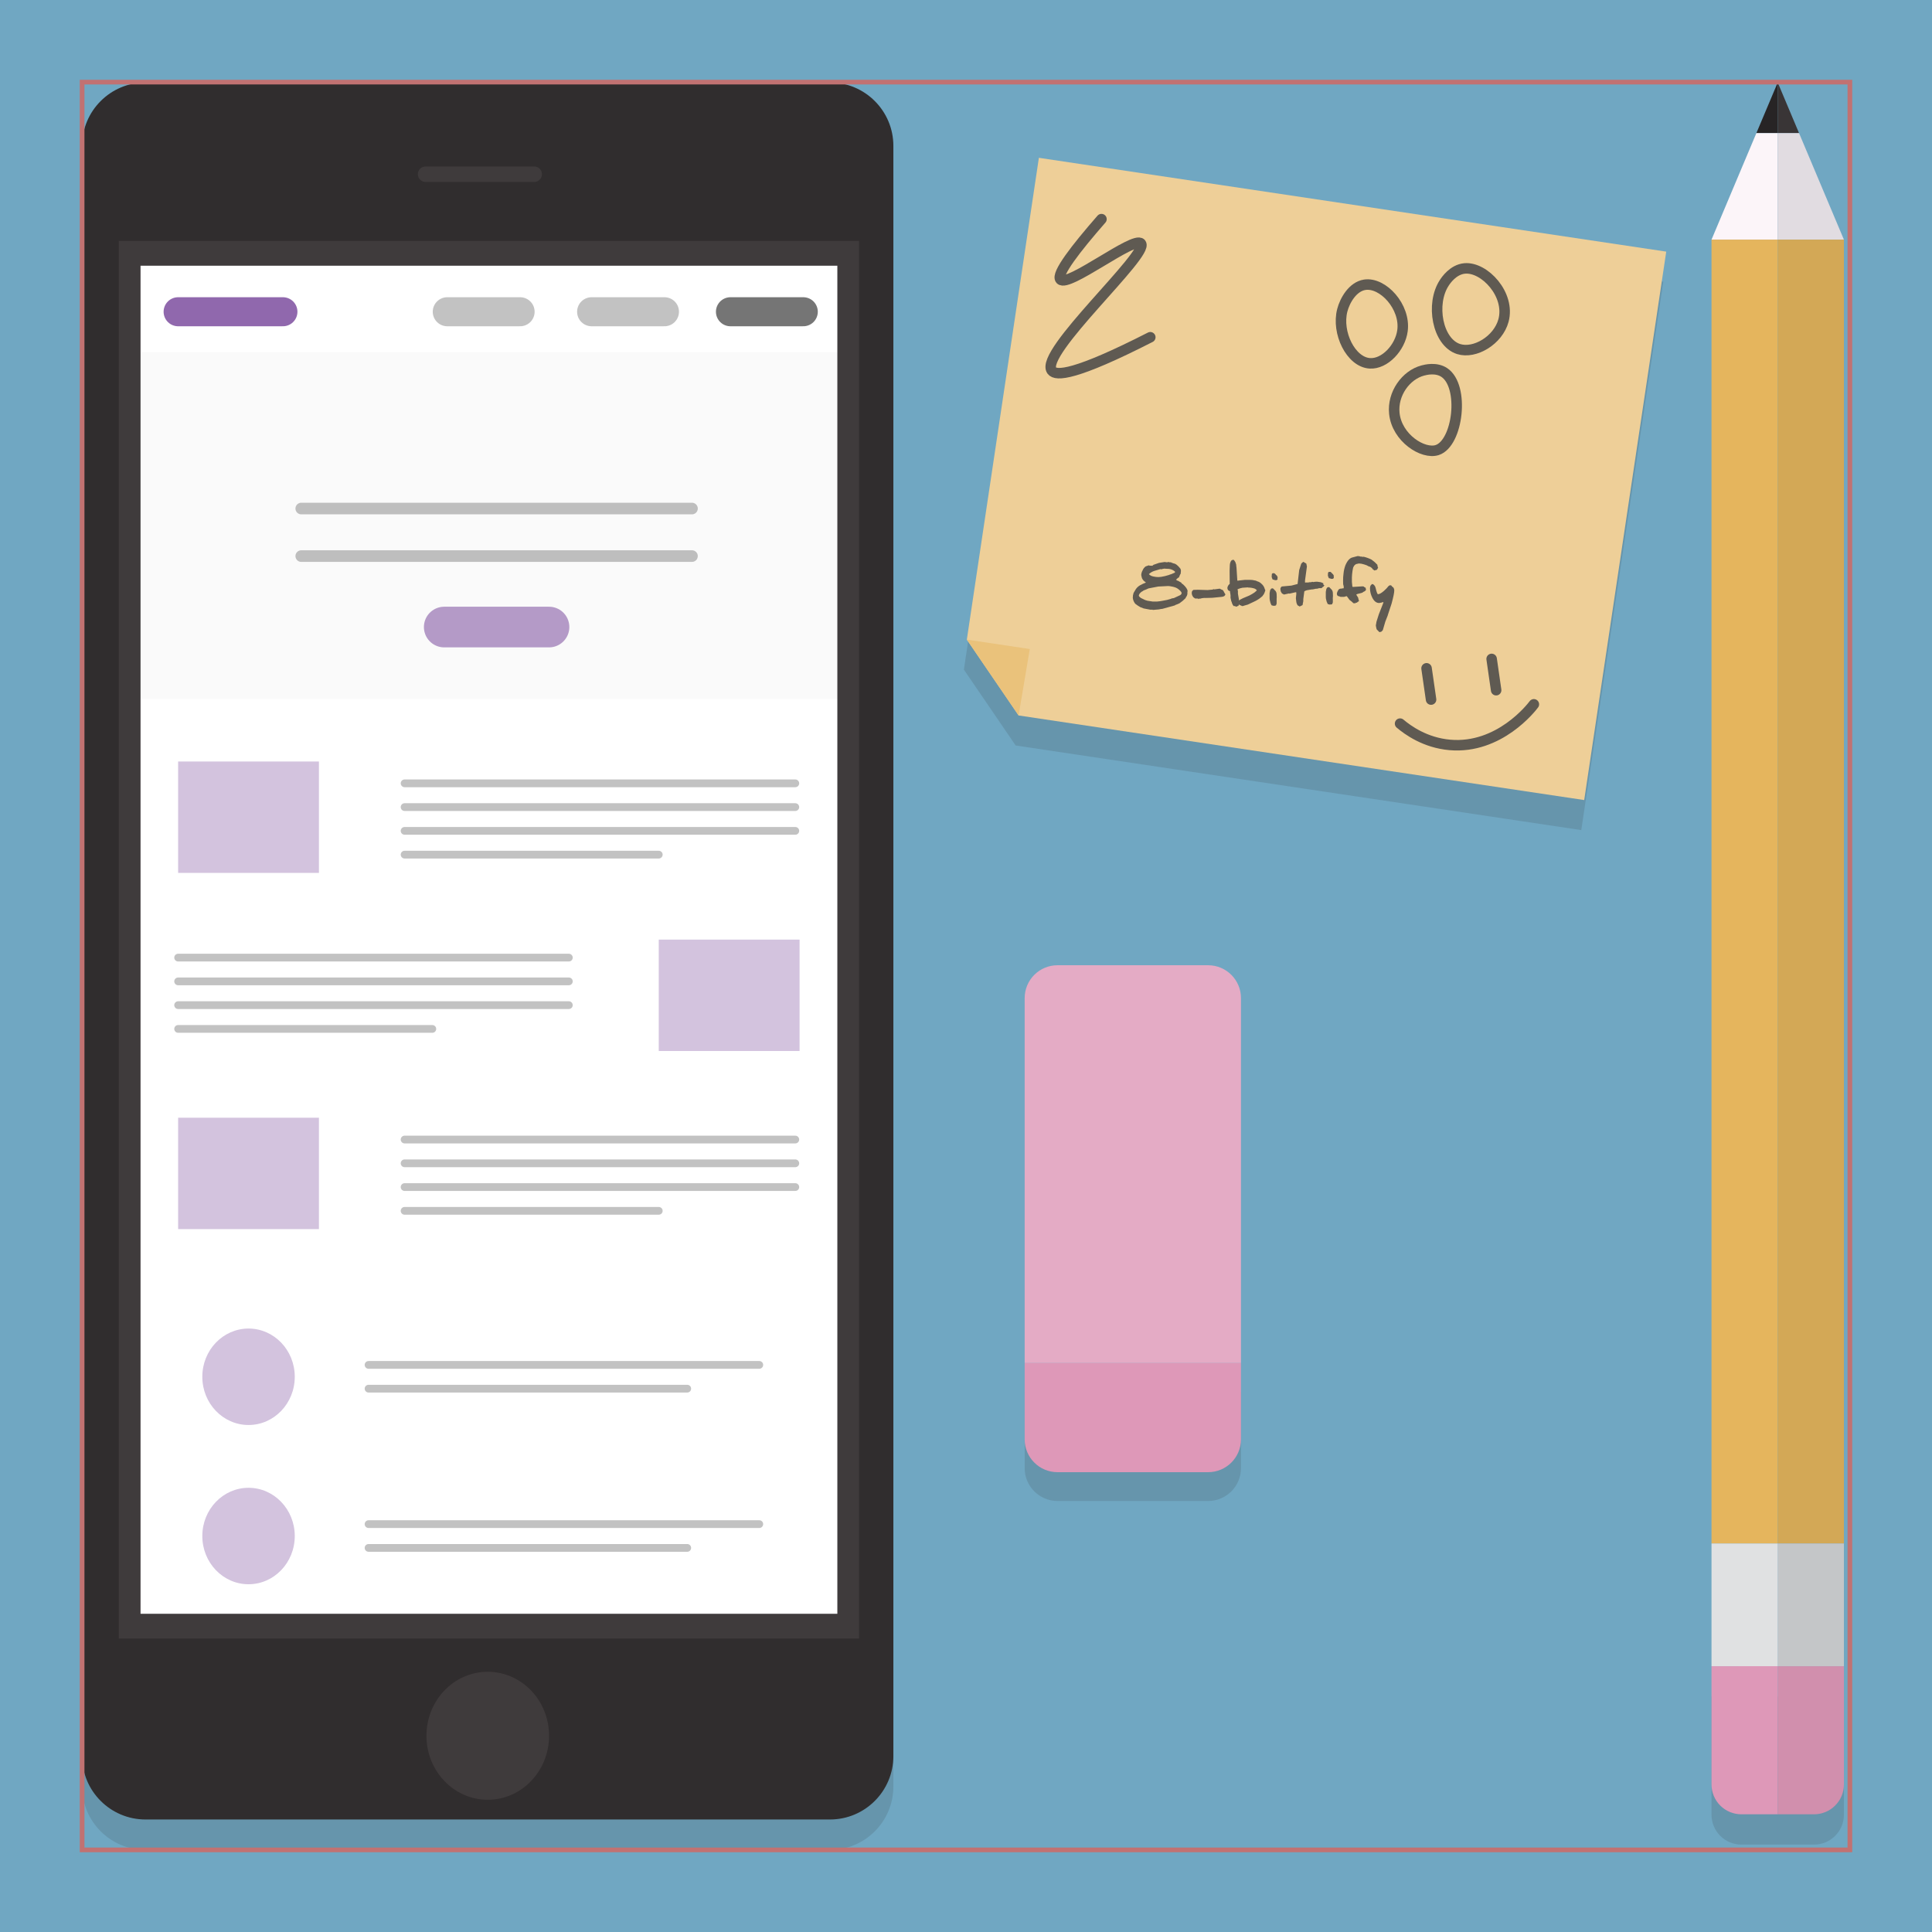
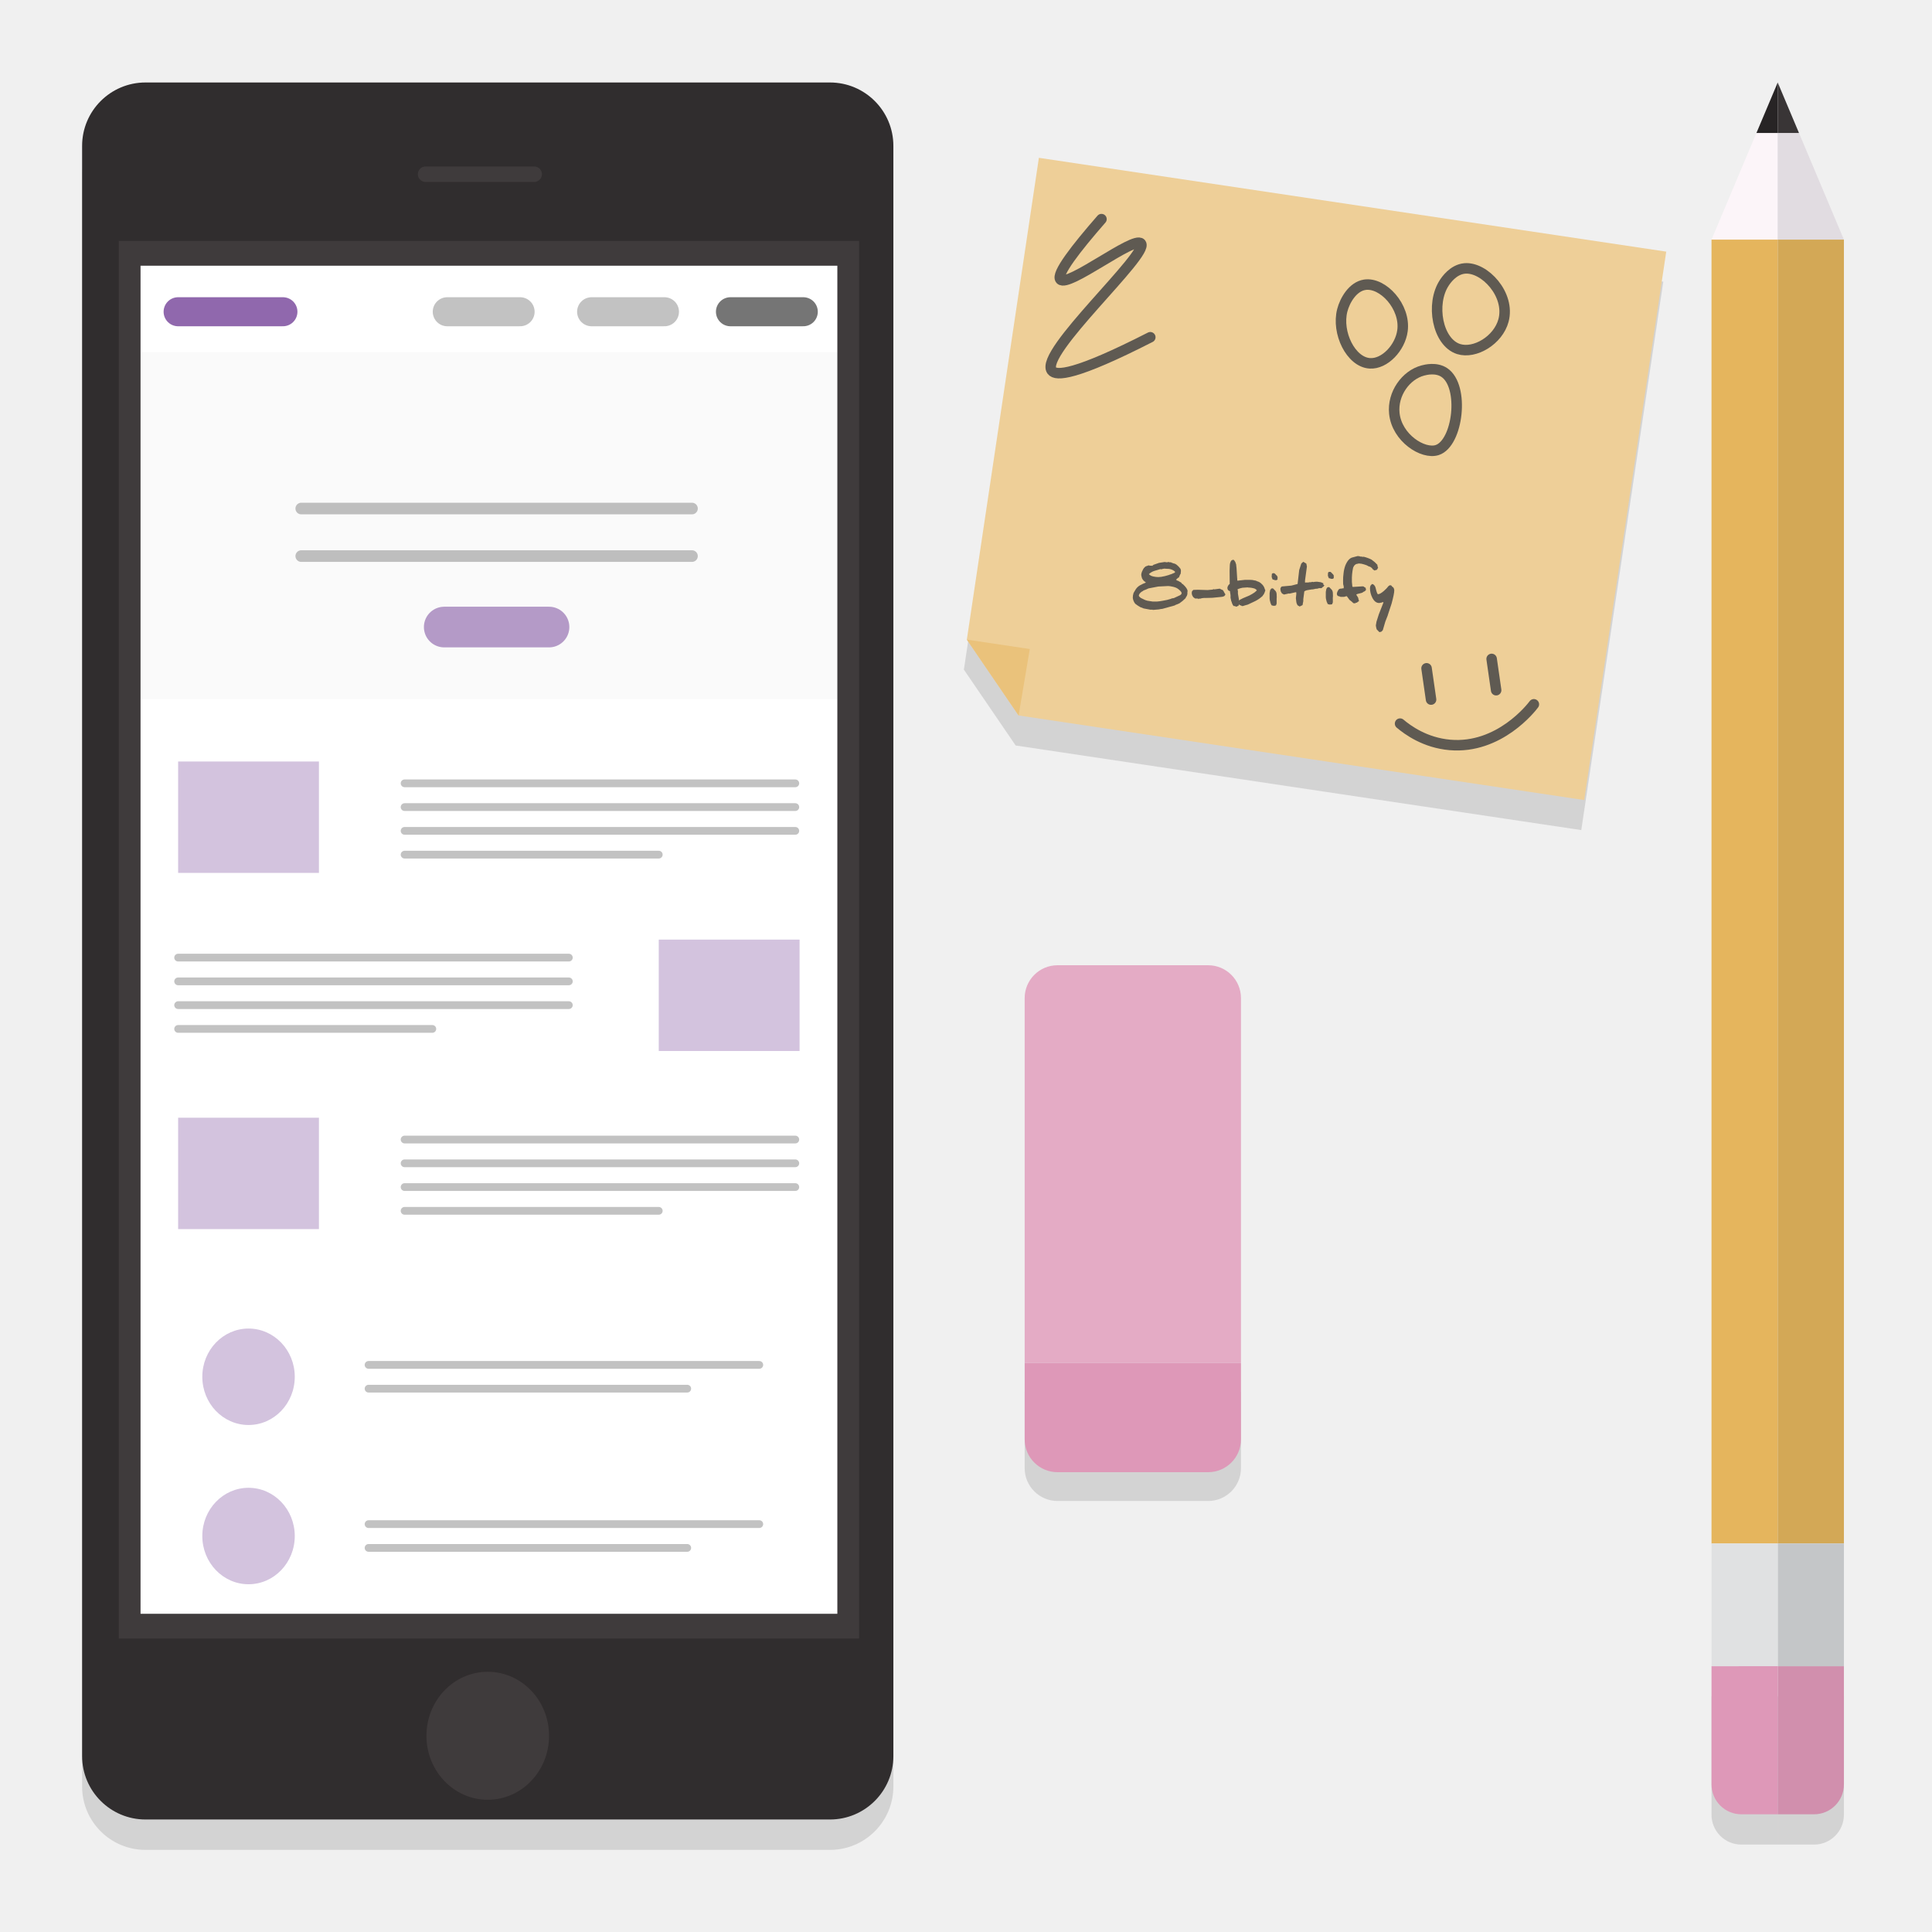
<svg xmlns="http://www.w3.org/2000/svg" viewBox="0 0 1200 1200">
  <defs>
-     <style>.cls-1{fill:#70a7c2;}.cls-2,.cls-3,.cls-7{fill:#302d2e;}.cls-2{opacity:0.15;}.cls-4{fill:#6d6767;stroke:#302d2e;stroke-width:1.04px;}.cls-10,.cls-11,.cls-12,.cls-13,.cls-27,.cls-30,.cls-4,.cls-7,.cls-8,.cls-9{stroke-miterlimit:10;}.cls-11,.cls-12,.cls-13,.cls-4,.cls-7{opacity:0.24;}.cls-5{fill:#fff;}.cls-6{opacity:0.02;}.cls-7{stroke:#6d6767;stroke-width:9.62px;}.cls-10,.cls-11,.cls-12,.cls-13,.cls-27,.cls-7,.cls-8,.cls-9{stroke-linecap:round;}.cls-10,.cls-11,.cls-12,.cls-13,.cls-27,.cls-30,.cls-8,.cls-9{fill:none;}.cls-8,.cls-9{stroke:#9068ad;}.cls-10,.cls-11,.cls-8{stroke-width:18.04px;}.cls-9{stroke-width:25.25px;opacity:0.66;}.cls-10,.cls-11,.cls-12,.cls-13{stroke:#000;}.cls-10{opacity:0.54;}.cls-12{stroke-width:7.22px;}.cls-13{stroke-width:4.81px;}.cls-14{fill:#9068ad;opacity:0.4;}.cls-15{fill:#393536;}.cls-16{fill:#272425;}.cls-17{fill:#fcf5f9;}.cls-18{fill:#e1dce1;}.cls-19{fill:#d18fad;}.cls-20{fill:#de98b8;}.cls-21{fill:#e5b55d;}.cls-22{fill:#d3a856;}.cls-23{fill:#c4c6c8;}.cls-24{fill:#e0e1e2;}.cls-25{fill:#eecf98;}.cls-26{fill:#eac27b;}.cls-27{stroke:#5f5a52;stroke-width:6.52px;}.cls-28{fill:#5f5a52;}.cls-29{fill:#e4abc5;}.cls-30{stroke:#c17272;stroke-width:2.91px;}</style>
+     <style>.cls-1,.cls-2,.cls-6{fill:#302d2e;}.cls-1{opacity:0.15;}.cls-3{fill:#6d6767;stroke:#302d2e;stroke-width:1.04px;}.cls-10,.cls-11,.cls-12,.cls-26,.cls-3,.cls-6,.cls-7,.cls-8,.cls-9{stroke-miterlimit:10;}.cls-10,.cls-11,.cls-12,.cls-3,.cls-6{opacity:0.24;}.cls-4{fill:#fff;}.cls-5{opacity:0.02;}.cls-6{stroke:#6d6767;stroke-width:9.62px;}.cls-10,.cls-11,.cls-12,.cls-26,.cls-6,.cls-7,.cls-8,.cls-9{stroke-linecap:round;}.cls-10,.cls-11,.cls-12,.cls-26,.cls-7,.cls-8,.cls-9{fill:none;}.cls-7,.cls-8{stroke:#9068ad;}.cls-10,.cls-7,.cls-9{stroke-width:18.04px;}.cls-8{stroke-width:25.25px;opacity:0.66;}.cls-10,.cls-11,.cls-12,.cls-9{stroke:#000;}.cls-9{opacity:0.54;}.cls-11{stroke-width:7.22px;}.cls-12{stroke-width:4.81px;}.cls-13{fill:#9068ad;opacity:0.4;}.cls-14{fill:#393536;}.cls-15{fill:#272425;}.cls-16{fill:#fcf5f9;}.cls-17{fill:#e1dce1;}.cls-18{fill:#d18fad;}.cls-19{fill:#de98b8;}.cls-20{fill:#e5b55d;}.cls-21{fill:#d3a856;}.cls-22{fill:#c4c6c8;}.cls-23{fill:#e0e1e2;}.cls-24{fill:#eecf98;}.cls-25{fill:#eac27b;}.cls-26{stroke:#5f5a52;stroke-width:6.52px;}.cls-27{fill:#5f5a52;}.cls-28{fill:#e4abc5;}</style>
  </defs>
-   <g id="background">
-     <rect id="background-2" data-name="background" class="cls-1" width="1200" height="1200" />
-   </g>
  <g id="_8-bitify-icon" data-name="8-bitify-icon">
    <g id="iphone">
-       <rect class="cls-2" x="51" y="70.11" width="503.89" height="1078.89" rx="39.39" />
-       <rect class="cls-3" x="51" y="51.23" width="503.89" height="1078.89" rx="39.39" />
-       <ellipse class="cls-4" cx="302.95" cy="1078.12" rx="38.6" ry="40.27" />
-       <rect class="cls-4" x="73.26" y="149.13" width="460.85" height="869.12" />
-       <rect class="cls-5" x="87.29" y="165.04" width="432.8" height="837.31" />
-       <rect class="cls-6" x="87.29" y="218.79" width="432.8" height="215.4" />
-       <line class="cls-7" x1="264.34" y1="108.21" x2="331.79" y2="108.21" />
-       <line class="cls-8" x1="110.64" y1="193.63" x2="175.72" y2="193.63" />
-       <line class="cls-9" x1="275.92" y1="389.47" x2="341" y2="389.47" />
-       <line class="cls-10" x1="453.7" y1="193.63" x2="498.93" y2="193.63" />
-       <line class="cls-11" x1="367.47" y1="193.63" x2="412.7" y2="193.63" />
-       <line class="cls-11" x1="277.81" y1="193.63" x2="323.04" y2="193.63" />
-       <line class="cls-12" x1="187.12" y1="345.39" x2="429.8" y2="345.39" />
-       <line class="cls-12" x1="187.12" y1="315.86" x2="429.8" y2="315.86" />
-       <line class="cls-13" x1="110.64" y1="624.31" x2="353.32" y2="624.31" />
-       <line class="cls-13" x1="110.64" y1="594.79" x2="353.32" y2="594.79" />
-       <line class="cls-13" x1="110.64" y1="639.08" x2="268.52" y2="639.08" />
-       <line class="cls-13" x1="110.64" y1="609.55" x2="353.32" y2="609.55" />
-       <line class="cls-13" x1="251.3" y1="516.06" x2="493.98" y2="516.06" />
-       <line class="cls-13" x1="251.3" y1="486.54" x2="493.98" y2="486.54" />
-       <line class="cls-13" x1="251.3" y1="530.83" x2="409.17" y2="530.83" />
-       <line class="cls-13" x1="251.3" y1="501.3" x2="493.98" y2="501.3" />
-       <rect class="cls-14" x="110.64" y="472.99" width="87.46" height="69.18" />
-       <line class="cls-13" x1="251.3" y1="737.31" x2="493.98" y2="737.31" />
-       <line class="cls-13" x1="251.3" y1="707.79" x2="493.98" y2="707.79" />
-       <line class="cls-13" x1="251.3" y1="752.07" x2="409.17" y2="752.07" />
-       <line class="cls-13" x1="251.3" y1="722.55" x2="493.98" y2="722.55" />
-       <rect class="cls-14" x="110.64" y="694.23" width="87.46" height="69.18" />
-       <rect class="cls-14" x="409.17" y="583.61" width="87.46" height="69.18" />
-       <ellipse class="cls-14" cx="154.37" cy="855.14" rx="28.71" ry="29.95" />
-       <ellipse class="cls-14" cx="154.37" cy="954.05" rx="28.71" ry="29.95" />
-       <line class="cls-13" x1="228.92" y1="847.76" x2="471.61" y2="847.76" />
-       <line class="cls-13" x1="228.92" y1="862.52" x2="426.86" y2="862.52" />
-       <line class="cls-13" x1="228.92" y1="946.66" x2="471.61" y2="946.66" />
-       <line class="cls-13" x1="228.92" y1="961.43" x2="426.86" y2="961.43" />
+       <rect class="cls-1" x="51" y="70.11" width="503.89" height="1078.89" rx="39.39" />
+       <rect class="cls-2" x="51" y="51.23" width="503.89" height="1078.89" rx="39.39" />
+       <ellipse class="cls-3" cx="302.95" cy="1078.12" rx="38.6" ry="40.27" />
+       <rect class="cls-3" x="73.26" y="149.13" width="460.85" height="869.12" />
+       <rect class="cls-4" x="87.29" y="165.04" width="432.8" height="837.31" />
+       <rect class="cls-5" x="87.29" y="218.79" width="432.8" height="215.4" />
+       <line class="cls-6" x1="264.34" y1="108.21" x2="331.79" y2="108.21" />
+       <line class="cls-7" x1="110.64" y1="193.63" x2="175.72" y2="193.63" />
+       <line class="cls-8" x1="275.92" y1="389.47" x2="341" y2="389.47" />
+       <line class="cls-9" x1="453.7" y1="193.63" x2="498.93" y2="193.63" />
+       <line class="cls-10" x1="367.47" y1="193.63" x2="412.7" y2="193.63" />
+       <line class="cls-10" x1="277.81" y1="193.63" x2="323.04" y2="193.63" />
+       <line class="cls-11" x1="187.12" y1="345.39" x2="429.8" y2="345.39" />
+       <line class="cls-11" x1="187.12" y1="315.86" x2="429.8" y2="315.86" />
+       <line class="cls-12" x1="110.64" y1="624.31" x2="353.32" y2="624.31" />
+       <line class="cls-12" x1="110.64" y1="594.79" x2="353.32" y2="594.79" />
+       <line class="cls-12" x1="110.64" y1="639.08" x2="268.52" y2="639.08" />
+       <line class="cls-12" x1="110.64" y1="609.55" x2="353.32" y2="609.55" />
+       <line class="cls-12" x1="251.3" y1="516.06" x2="493.98" y2="516.06" />
+       <line class="cls-12" x1="251.3" y1="486.54" x2="493.98" y2="486.54" />
+       <line class="cls-12" x1="251.3" y1="530.83" x2="409.17" y2="530.83" />
+       <line class="cls-12" x1="251.3" y1="501.3" x2="493.98" y2="501.3" />
+       <rect class="cls-13" x="110.64" y="472.99" width="87.46" height="69.18" />
+       <line class="cls-12" x1="251.3" y1="737.31" x2="493.98" y2="737.31" />
+       <line class="cls-12" x1="251.3" y1="707.79" x2="493.98" y2="707.79" />
+       <line class="cls-12" x1="251.3" y1="752.07" x2="409.17" y2="752.07" />
+       <line class="cls-12" x1="251.3" y1="722.55" x2="493.98" y2="722.55" />
+       <rect class="cls-13" x="110.64" y="694.23" width="87.46" height="69.18" />
+       <rect class="cls-13" x="409.17" y="583.61" width="87.46" height="69.18" />
+       <ellipse class="cls-13" cx="154.37" cy="855.14" rx="28.71" ry="29.95" />
+       <ellipse class="cls-13" cx="154.37" cy="954.05" rx="28.71" ry="29.95" />
+       <line class="cls-12" x1="228.92" y1="847.76" x2="471.61" y2="847.76" />
+       <line class="cls-12" x1="228.92" y1="862.52" x2="426.86" y2="862.52" />
+       <line class="cls-12" x1="228.92" y1="946.66" x2="471.61" y2="946.66" />
+       <line class="cls-12" x1="228.92" y1="961.43" x2="426.86" y2="961.43" />
    </g>
    <g id="pencil">
-       <path class="cls-2" d="M1104.17,1145.71h22.57a18.55,18.55,0,0,0,18.55-18.55v-73.44h-41.12Z" />
-       <path class="cls-2" d="M1063.05,1053.72v73.44a18.54,18.54,0,0,0,18.55,18.55h22.57v-92Z" />
-       <polygon class="cls-15" points="1117.42 82.68 1104.17 51.23 1104.17 82.68 1117.42 82.68" />
-       <polygon class="cls-16" points="1104.17 51.23 1090.92 82.68 1104.17 82.68 1104.17 51.23" />
-       <polygon class="cls-17" points="1104.17 82.68 1090.92 82.68 1063.05 148.84 1104.17 148.84 1104.17 82.68" />
-       <polygon class="cls-18" points="1104.17 148.84 1145.29 148.84 1117.42 82.68 1104.17 82.68 1104.17 148.84" />
-       <path class="cls-19" d="M1104.17,1126.89h22.57a18.55,18.55,0,0,0,18.55-18.55V1034.9h-41.12Z" />
-       <path class="cls-20" d="M1063.05,1034.9v73.44a18.54,18.54,0,0,0,18.55,18.55h22.57v-92Z" />
-       <rect class="cls-21" x="1063.05" y="148.84" width="41.12" height="809.86" />
-       <rect class="cls-22" x="1104.17" y="148.84" width="41.12" height="809.86" />
-       <rect class="cls-23" x="1104.17" y="958.7" width="41.12" height="76.2" />
-       <rect class="cls-24" x="1063.05" y="958.7" width="41.12" height="76.2" />
+       <path class="cls-1" d="M1104.17,1145.71h22.57a18.55,18.55,0,0,0,18.55-18.55v-73.44h-41.12Z" />
+       <path class="cls-1" d="M1063.05,1053.72v73.44a18.54,18.54,0,0,0,18.55,18.55h22.57v-92Z" />
+       <polygon class="cls-14" points="1117.42 82.68 1104.17 51.23 1104.17 82.68 1117.42 82.68" />
+       <polygon class="cls-15" points="1104.17 51.23 1090.92 82.68 1104.17 82.68 1104.17 51.23" />
+       <polygon class="cls-16" points="1104.17 82.68 1090.92 82.68 1063.05 148.84 1104.17 148.84 1104.17 82.68" />
+       <polygon class="cls-17" points="1104.17 148.84 1145.29 148.84 1117.42 82.68 1104.17 82.68 1104.17 148.84" />
+       <path class="cls-18" d="M1104.17,1126.89h22.57a18.55,18.55,0,0,0,18.55-18.55V1034.9h-41.12Z" />
+       <path class="cls-19" d="M1063.05,1034.9v73.44a18.54,18.54,0,0,0,18.55,18.55h22.57v-92Z" />
+       <rect class="cls-20" x="1063.05" y="148.84" width="41.12" height="809.86" />
+       <rect class="cls-21" x="1104.17" y="148.84" width="41.12" height="809.86" />
+       <rect class="cls-22" x="1104.17" y="958.7" width="41.12" height="76.2" />
+       <rect class="cls-23" x="1063.05" y="958.7" width="41.12" height="76.2" />
    </g>
    <g id="post-it">
-       <polygon class="cls-2" points="982.16 515.58 630.85 463.04 598.69 415.92 643.45 116.67 1033.1 174.94 982.16 515.58" />
-       <polygon class="cls-25" points="983.98 496.93 632.68 444.39 600.52 397.27 645.27 98.02 1034.93 156.29 983.98 496.93" />
-       <polygon class="cls-26" points="639.62 403.12 600.52 397.27 632.68 444.39 639.62 403.12" />
-       <path class="cls-27" d="M684.14,136.1c-15.81,18.1-28.35,34.28-25.49,37.48,4.61,5.17,45.82-27.12,50-22.35,5.55,6.36-63.37,67.94-55.4,78.91,2.61,3.58,14.46,3.19,61.22-20.67" />
-       <line class="cls-27" x1="888.86" y1="434.52" x2="886.06" y2="415.1" />
-       <line class="cls-27" x1="929.28" y1="428.7" x2="926.48" y2="409.27" />
-       <path class="cls-27" d="M869.61,449.45c4.63,3.91,15.45,11.89,30.95,13.24,30.69,2.65,50.7-23.27,52.15-25.22" />
-       <path class="cls-28" d="M737.63,367l-.12.92,0,1.09a4.57,4.57,0,0,1-.15.47,3.16,3.16,0,0,0-.17.53,1.66,1.66,0,0,1-.49.74c0,.09-.13.35-.31.77a23.39,23.39,0,0,1-3.85,3.23,23.15,23.15,0,0,1-2.48,1,1.82,1.82,0,0,0-.38.29l-7.81,2.16a.7.7,0,0,0-.24,0,5.2,5.2,0,0,0-.75.1,11,11,0,0,1-1.09.22l-3.69.31a.29.29,0,0,1-.16-.08.41.41,0,0,0-.15-.07l-1.36,0-4.07-.76c-.51-.18-1.22-.46-2.14-.84a15.33,15.33,0,0,1-1.5-.92c-.19-.12-.72-.51-1.59-1.15a7.09,7.09,0,0,1-1.53-3.67,8.83,8.83,0,0,1,.49-3.07c.18-.34.48-.82.88-1.47a7.83,7.83,0,0,1,3.09-3.25,27.43,27.43,0,0,1,3.61-1.68l-.11-.27a5.45,5.45,0,0,1-2.26-2.47c-.08-.25-.18-.63-.29-1.13a7.32,7.32,0,0,1-.17-.91,6.41,6.41,0,0,1,.85-2.82,5.44,5.44,0,0,1,1.91-2.47l1.82-.64a1.22,1.22,0,0,1,.71.21h.68l.58,0,.29.1c.19-.15.45-.37.77-.66l3.43-1.2,3.47-.54,1.65.21.58-.26a3,3,0,0,0,1.34.24,1.31,1.31,0,0,1,1.19.51.12.12,0,0,0,.12-.15,2.7,2.7,0,0,1,.61.31c1.29.1,2.75,1.21,4.35,3.31a4.71,4.71,0,0,1,.32,1.27l-.08.75a10.17,10.17,0,0,0-.09,1.07,7.42,7.42,0,0,1-.4.63,12.8,12.8,0,0,1-.68,1.69,2.14,2.14,0,0,0-1,.64l-.81.77a2.47,2.47,0,0,0,.62.48,1.25,1.25,0,0,0,.6.18c.82.44,1.51.84,2.07,1.19.07.13.17.31.28.56.13.08.36.2.69.37Q737.46,365.41,737.63,367Zm-3.71,1.4c0-.53-.53-1.23-1.54-2.08a7.06,7.06,0,0,0-2.8-1.59,10.39,10.39,0,0,0-1.67-.41,13.16,13.16,0,0,0-2.32-.33h0l-6.21.32-5.56,1.07a4.6,4.6,0,0,0-.49.1,25,25,0,0,1-3,1.26,3.34,3.34,0,0,0-.57.42,4.17,4.17,0,0,0-1.63,1.23,2.92,2.92,0,0,0-.8,1.64,2.53,2.53,0,0,0,.55.76,7,7,0,0,1,.74.62l2.63,1.27a9.88,9.88,0,0,1,1.4.44l3.22.5h2.89a32,32,0,0,0,3.48-.49l2.73-.53a20.49,20.49,0,0,1,2-.56,2.07,2.07,0,0,0,.76-.34l1.36-.21,3.94-1.83C733.63,369.26,733.93,368.84,733.92,368.38Zm-4.06-13.26a4.21,4.21,0,0,0-1.21-.93,6.94,6.94,0,0,0-3.65-.91l-1.92-.12-2.06.44-.15-.18-3.78,1.12a8.52,8.52,0,0,0-3.5,2.06,5.07,5.07,0,0,0,2.81,1.45,12.64,12.64,0,0,0,3.08.36l.88-.07.87-.07a31.28,31.28,0,0,0,4.74-1.14,6.09,6.09,0,0,1,1.47-.5l2.32-1,0-.16A.72.72,0,0,0,729.86,355.12Z" />
-       <path class="cls-28" d="M761.06,369.43a4.89,4.89,0,0,0-.55.75,3.41,3.41,0,0,1-1.75.55l-5.76.57-4.27.11a9.14,9.14,0,0,0-3.44.48,1,1,0,0,1-.25-.08l-.22-.09h-.13a.1.1,0,0,0-.06.11.3.3,0,0,0,.11.13.89.89,0,0,1-.46.12l-.28-.35-1.71,0c-.27-.2-.67-.5-1.21-.88a1.86,1.86,0,0,0-.47-.81,4.67,4.67,0,0,1-.4-1.57,3.8,3.8,0,0,1,.21-1.3q.29-.24.81-.78l2.8-.08,6,.18,3-.27a5.54,5.54,0,0,0,.84-.29l.35.15,3.38-.46a12.46,12.46,0,0,0,1.95.92,9.07,9.07,0,0,1,1,1.74c.12.2.3.47.52.81Zm-14.48,2.36a.21.21,0,0,1-.17.12s0,0,0,0Z" />
-       <path class="cls-28" d="M785.93,366.67a14.28,14.28,0,0,1-1,2.53,1.57,1.57,0,0,0-.64.9,19.65,19.65,0,0,1-4.61,3.24q-.48.26-4.64,2.18a14,14,0,0,0-1.79.5l-1.24.4-.33,0-.37,0a1.34,1.34,0,0,0-1-.48h-.2a2.55,2.55,0,0,0-.42-.59l-.52,1a1.48,1.48,0,0,1-.56.13l-.16,0-.33.35h-.26a5.8,5.8,0,0,1-.93-.42l-.49.11c-.57-.46-.86-.84-.86-1.15a2.86,2.86,0,0,1-.54-1.42,2.72,2.72,0,0,1-.37-.94c0-.17-.08-.48-.17-.94a2.37,2.37,0,0,0-.19-.74v.08l0-1.71a7.09,7.09,0,0,1-.17-1.13.41.41,0,0,1,0-.12A3.06,3.06,0,0,1,764,368a2.4,2.4,0,0,1,.07-.6,2.28,2.28,0,0,0-1.08-.65,2.37,2.37,0,0,1-.63-1.57,2.77,2.77,0,0,1,.45-1.4,2.92,2.92,0,0,1,1-1.11l-.08-8.21c0-.55.06-1.69.14-3.43a5.28,5.28,0,0,1,.73-2.57L765,348a3.25,3.25,0,0,1,.8-.31l.35.07.3.08a9.06,9.06,0,0,0,.83,1.23c.16.4.34.93.53,1.58,0,.05,0,.11,0,.18s0,.41.07.69.08.71.14,1.2l.5,7.81a.31.31,0,0,0,.19.16,6.59,6.59,0,0,1,1.15-.16l3.35-.37h3.26l1.32.07c.9.15,1.67.29,2.31.44a7.22,7.22,0,0,1,.66.34,6,6,0,0,1,2.81,1.62,6.51,6.51,0,0,1,1.71,2.35,9.57,9.57,0,0,0,.67,1.71S785.93,366.7,785.93,366.67Zm-5.36.12v-.25a4.13,4.13,0,0,0-1.11-.89,12.41,12.41,0,0,0-4.05-.71,2.31,2.31,0,0,0-.44-.1h0l-3.25.22a14.37,14.37,0,0,0-3,.91v.53a1.33,1.33,0,0,0,.09.24,1.68,1.68,0,0,1,.09.24l0,1.75.73,4.29a.21.21,0,0,1,.17-.07,1,1,0,0,1,.17-.33,31.21,31.21,0,0,1,4.16-1.95,18,18,0,0,0,3.5-1.68A12.17,12.17,0,0,0,780.57,366.79Z" />
-       <path class="cls-28" d="M793,370.82v-.05a1.08,1.08,0,0,0,0,.25c0,.24-.05.52-.06.82s0,.88,0,1.44l0,1.66-.47,1.2-.36-.07a3.58,3.58,0,0,1-.33.24l-.32-.15a1.54,1.54,0,0,0-.34.17,8.17,8.17,0,0,0-1.35-.37,10.26,10.26,0,0,1-1.09-3.24,5.19,5.19,0,0,1-.11-1c0-.14,0-.29,0-.45l0-2.88.35-1.92a1.8,1.8,0,0,0,.56-.85l.86-.21a1.17,1.17,0,0,1,.54.21c.33.37.82.89,1.48,1.57a3.43,3.43,0,0,1,.57,1.64Zm.65-12.13a1.93,1.93,0,0,1-.25.34,2.26,2.26,0,0,1,.18.75,2.22,2.22,0,0,1-.86.62s-.15-.08-.32-.07-.29,0-.33.09a4.92,4.92,0,0,0-1.59-.47,6.48,6.48,0,0,1-.63-1.67v0l.12-1.8a2.25,2.25,0,0,0,.52-.45l1,0a3.71,3.71,0,0,1,1.12,1.13,1,1,0,0,1,.63.64A5.83,5.83,0,0,0,793.65,358.69Z" />
-       <path class="cls-28" d="M822.9,363.73l-.54,0a.67.67,0,0,0-.12.39.28.28,0,0,0,0,.09.94.94,0,0,1-.49.22c-.54.59-.87.89-1,.89l-1.38,0-1.44.38a1.77,1.77,0,0,0-.48-.05l-2.05.43a.72.72,0,0,1-.22,0l-.28,0c-.16,0-.58.07-1.26.19l-1.94.34a5.08,5.08,0,0,0-1.56.69c-.43,3-.64,4.6-.64,4.86l0,1.25c0,.06-.07.44-.23,1.13a8,8,0,0,0-.22,1.29c-.41.18-1,.48-1.82.89,0,0-.22-.15-.6-.38A2.27,2.27,0,0,0,806,376a5,5,0,0,1-.85-2.27c0-.23-.13-.94-.26-2.14l.26-2.59,0-1-.11-.14h-.36l-3.75.86h-.07a.6.6,0,0,1-.32-.1l-3,.66a10.78,10.78,0,0,0-1-.51,1.5,1.5,0,0,1-.64-.74c-.12-.2-.26-.46-.42-.77a11.52,11.52,0,0,0-.23-1.38v0a1.9,1.9,0,0,1,.36-1.07c.23-.36.45-.54.68-.55h0l5.85-.54,3.82-1q.32-2.91,1-8.67c.46-1.57.88-2.87,1.26-3.92a6,6,0,0,1,1.27-1.17,18.1,18.1,0,0,1,1.89,1.09c.24,1.21.36,1.81.37,1.81l-1.18,8.71,0,1.25,2.27-.05h0s.12,0,.23-.14h.46l.28,0,.3,0,.53-.12a4.89,4.89,0,0,1,.54-.13,1.28,1.28,0,0,1,.5.15,10.8,10.8,0,0,1,2.41-.22s.77.12,2.32.32a14.71,14.71,0,0,0,1.57.67v.09a.47.47,0,0,1-.11.34,1.59,1.59,0,0,0,.47.8h.08A.41.41,0,0,1,822.9,363.73Z" />
-       <path class="cls-28" d="M827.92,370v0a.58.58,0,0,0,0,.24c0,.25,0,.52-.07.82s0,.88,0,1.45l0,1.65-.47,1.2-.36-.07a3.52,3.52,0,0,1-.33.25,1.61,1.61,0,0,1-.33-.16,2.62,2.62,0,0,0-.33.17,8.48,8.48,0,0,0-1.36-.37,10.54,10.54,0,0,1-1.09-3.23,5.51,5.51,0,0,1-.1-1v-.45l0-2.88.36-1.92a1.83,1.83,0,0,0,.56-.85l.86-.21a1.1,1.1,0,0,1,.53.21l1.49,1.58a3.4,3.4,0,0,1,.57,1.64Zm.64-12.13a1.81,1.81,0,0,1-.25.35,1.79,1.79,0,0,1,.18.75,2.09,2.09,0,0,1-.85.61c0-.05-.15-.07-.32-.07s-.3,0-.34.09a4.56,4.56,0,0,0-1.58-.46,7.18,7.18,0,0,1-.64-1.68v0l.12-1.8a2.2,2.2,0,0,0,.52-.45l1,0a3.71,3.71,0,0,1,1.12,1.13,1,1,0,0,1,.63.64A6.84,6.84,0,0,0,828.56,357.86Z" />
-       <path class="cls-28" d="M856,352.67c-.06.09-.18.25-.36.47a.75.75,0,0,0-.2.45.39.39,0,0,0,0,.13c-.07.12-.33.24-.78.34a5.51,5.51,0,0,0-.83.23h-.26q-.75-.72-1-.72h0c-.05-.32-.36-.69-.93-1.12a2.51,2.51,0,0,0-1.41-.62,10.15,10.15,0,0,0-3-1.27,11.24,11.24,0,0,0-3.2-.58h0s-.6.16-1.8.41a5,5,0,0,0-1.17,1,12.89,12.89,0,0,0-.61,1.17,33,33,0,0,0-.76,8.2c0,.16,0,.39,0,.69l.29,2.92a.7.7,0,0,0,.44.18h0l6-.37a4.93,4.93,0,0,1,.69.15l.33.38h0c.26,0,.58.2,1,.62a1.22,1.22,0,0,1-.23.27v.24a.54.54,0,0,0,.33.15.46.46,0,0,0-.12.34.54.54,0,0,0,0,.19,1.85,1.85,0,0,0-.64.66,5.33,5.33,0,0,0-1.62.94c-.76.22-1.86.52-3.32.9a1.54,1.54,0,0,0-.44.33,17.16,17.16,0,0,1,1.17,1.87,11.09,11.09,0,0,0,.49,1.91s0,0,0,0v.26l-1.09.67v.29l-.9,0a.49.49,0,0,0-.17.42,4.05,4.05,0,0,0-.85-.14l-.34.09a20.33,20.33,0,0,0-2.51-2.13c-.39-.5-.93-1.25-1.63-2.24h-.46a4.08,4.08,0,0,0-.64.19c-.41.12-.62.18-.66.18l-1.46,0a2.07,2.07,0,0,1-1.48-.35c-1,0-1.5-.58-1.52-1.68a5.61,5.61,0,0,1,1.41-2.83l.67-.21a1.38,1.38,0,0,1,.45-.09.63.63,0,0,1,.32.07,2.13,2.13,0,0,1,.91-.21c.12,0,.24,0,.37,0l.13-.11,0-1.08s-.06-.25-.18-.69-.17-.68-.17-.7l-.05-2.13a31.37,31.37,0,0,1,.29-4.59,19.76,19.76,0,0,1,1.15-5q1.88-4.44,4.59-4.94c.27-.11,1.28-.37,3-.8h.17a6.09,6.09,0,0,1,1.91.39l.21-.07.2,0h0a4.25,4.25,0,0,0,.83.22.47.47,0,0,1,.3-.15,22.84,22.84,0,0,1,5,1.8,21.24,21.24,0,0,1,3.66,3.22.48.48,0,0,0,0,.18,2.81,2.81,0,0,0,.09.59,4.81,4.81,0,0,1,.2.78Z" />
-       <path class="cls-28" d="M866,366.78q0,2-1.65,8.1c-.17.61-1,3.11-2.48,7.52a.26.26,0,0,0,.21.09h-.22l-1.41,3.6-1.56,5.32a9.38,9.38,0,0,0-.88.92,2.93,2.93,0,0,0-.54.14l-.42.16-.4-.11c-.34-.34-.87-.89-1.58-1.63a13.93,13.93,0,0,1-.51-2.43l.41-2.36,1.45-4.56,2.85-7.27a2.68,2.68,0,0,0-.14-.33,10.2,10.2,0,0,1-2.46.59q-2.62.06-4.32-3.32a13.13,13.13,0,0,1-1.43-5.69,5,5,0,0,1,.31-1.74c.19-.23.48-.55.89-1h.23c.52,0,1,.38,1.57,1.18a4.2,4.2,0,0,1,.53,1.34c.59,2.52,1.08,3.78,1.47,3.77.87,0,2.07-.69,3.6-2a21.08,21.08,0,0,0,3.06-3.22,1.23,1.23,0,0,0,.63-.34,3.14,3.14,0,0,0,.87.08c.16.19.45.51.84,1a2.05,2.05,0,0,1,.34.1A3.24,3.24,0,0,1,866,366.78Z" />
-       <path class="cls-27" d="M909.77,166.73c-7.23.63-11.77,7.51-12.67,8.88-8.67,13.12-4.28,37,8.87,41.19,10.08,3.19,24.58-5.47,27.88-17.75C938.17,183,922.08,165.66,909.77,166.73Z" />
-       <path class="cls-27" d="M847.66,176.87c-7.52,1.17-12.36,9.76-13.94,15.85-3.61,13.9,5.28,32.21,17.11,32.95,9.26.58,18.87-9.7,20.28-20.28C873.09,190.55,858.93,175.13,847.66,176.87Z" />
-       <path class="cls-27" d="M897.1,231.38c-5.11-3.42-11.71-1.69-13.31-1.27-10.65,2.79-19,14.54-17.75,26.62,1.55,15.31,17.86,25.65,26.62,22.81C905.6,275.35,909.84,239.91,897.1,231.38Z" />
+       <polygon class="cls-1" points="982.16 515.58 630.85 463.04 598.69 415.92 643.45 116.67 1033.1 174.94 982.16 515.58" />
+       <polygon class="cls-24" points="983.98 496.93 632.68 444.39 600.52 397.27 645.27 98.02 1034.93 156.29 983.98 496.93" />
+       <polygon class="cls-25" points="639.62 403.12 600.52 397.27 632.68 444.39 639.62 403.12" />
+       <path class="cls-26" d="M684.14,136.1c-15.81,18.1-28.35,34.28-25.49,37.48,4.61,5.17,45.82-27.12,50-22.35,5.55,6.36-63.37,67.94-55.4,78.91,2.61,3.58,14.46,3.19,61.22-20.67" />
+       <line class="cls-26" x1="888.86" y1="434.52" x2="886.06" y2="415.1" />
+       <line class="cls-26" x1="929.28" y1="428.7" x2="926.48" y2="409.27" />
+       <path class="cls-26" d="M869.61,449.45c4.63,3.91,15.45,11.89,30.95,13.24,30.69,2.65,50.7-23.27,52.15-25.22" />
+       <path class="cls-27" d="M737.63,367l-.12.92,0,1.09a4.57,4.57,0,0,1-.15.47,3.16,3.16,0,0,0-.17.53,1.66,1.66,0,0,1-.49.74c0,.09-.13.35-.31.77a23.39,23.39,0,0,1-3.85,3.23,23.15,23.15,0,0,1-2.48,1,1.82,1.82,0,0,0-.38.29l-7.81,2.16a.7.7,0,0,0-.24,0,5.2,5.2,0,0,0-.75.1,11,11,0,0,1-1.09.22l-3.69.31a.29.29,0,0,1-.16-.08.41.41,0,0,0-.15-.07l-1.36,0-4.07-.76c-.51-.18-1.22-.46-2.14-.84a15.33,15.33,0,0,1-1.5-.92c-.19-.12-.72-.51-1.59-1.15a7.09,7.09,0,0,1-1.53-3.67,8.83,8.83,0,0,1,.49-3.07c.18-.34.48-.82.88-1.47a7.83,7.83,0,0,1,3.09-3.25,27.43,27.43,0,0,1,3.61-1.68l-.11-.27a5.45,5.45,0,0,1-2.26-2.47c-.08-.25-.18-.63-.29-1.13a7.32,7.32,0,0,1-.17-.91,6.41,6.41,0,0,1,.85-2.82,5.44,5.44,0,0,1,1.91-2.47l1.82-.64a1.22,1.22,0,0,1,.71.21h.68l.58,0,.29.1c.19-.15.45-.37.77-.66l3.43-1.2,3.47-.54,1.65.21.58-.26a3,3,0,0,0,1.34.24,1.31,1.31,0,0,1,1.19.51.12.12,0,0,0,.12-.15,2.7,2.7,0,0,1,.61.31c1.29.1,2.75,1.21,4.35,3.31a4.71,4.71,0,0,1,.32,1.27l-.08.75a10.17,10.17,0,0,0-.09,1.07,7.42,7.42,0,0,1-.4.63,12.8,12.8,0,0,1-.68,1.69,2.14,2.14,0,0,0-1,.64l-.81.77a2.47,2.47,0,0,0,.62.48,1.25,1.25,0,0,0,.6.18c.82.44,1.51.84,2.07,1.19.07.13.17.31.28.56.13.08.36.2.69.37Q737.46,365.41,737.63,367Zm-3.71,1.4c0-.53-.53-1.23-1.54-2.08a7.06,7.06,0,0,0-2.8-1.59,10.39,10.39,0,0,0-1.67-.41,13.16,13.16,0,0,0-2.32-.33h0l-6.21.32-5.56,1.07a4.6,4.6,0,0,0-.49.1,25,25,0,0,1-3,1.26,3.34,3.34,0,0,0-.57.42,4.17,4.17,0,0,0-1.63,1.23,2.92,2.92,0,0,0-.8,1.64,2.53,2.53,0,0,0,.55.76,7,7,0,0,1,.74.62l2.63,1.27a9.88,9.88,0,0,1,1.4.44l3.22.5h2.89a32,32,0,0,0,3.48-.49l2.73-.53a20.49,20.49,0,0,1,2-.56,2.07,2.07,0,0,0,.76-.34l1.36-.21,3.94-1.83C733.63,369.26,733.93,368.84,733.92,368.38Zm-4.06-13.26a4.21,4.21,0,0,0-1.21-.93,6.94,6.94,0,0,0-3.65-.91l-1.92-.12-2.06.44-.15-.18-3.78,1.12a8.52,8.52,0,0,0-3.5,2.06,5.07,5.07,0,0,0,2.81,1.45,12.64,12.64,0,0,0,3.08.36l.88-.07.87-.07a31.28,31.28,0,0,0,4.74-1.14,6.09,6.09,0,0,1,1.47-.5l2.32-1,0-.16A.72.72,0,0,0,729.86,355.12Z" />
+       <path class="cls-27" d="M761.06,369.43a4.89,4.89,0,0,0-.55.75,3.41,3.41,0,0,1-1.75.55l-5.76.57-4.27.11a9.14,9.14,0,0,0-3.44.48,1,1,0,0,1-.25-.08l-.22-.09h-.13a.1.1,0,0,0-.06.11.3.3,0,0,0,.11.13.89.89,0,0,1-.46.12l-.28-.35-1.71,0c-.27-.2-.67-.5-1.21-.88a1.86,1.86,0,0,0-.47-.81,4.67,4.67,0,0,1-.4-1.57,3.8,3.8,0,0,1,.21-1.3q.29-.24.81-.78l2.8-.08,6,.18,3-.27a5.54,5.54,0,0,0,.84-.29l.35.15,3.38-.46a12.46,12.46,0,0,0,1.95.92,9.07,9.07,0,0,1,1,1.74c.12.2.3.47.52.81Zm-14.48,2.36a.21.21,0,0,1-.17.12s0,0,0,0Z" />
+       <path class="cls-27" d="M785.93,366.67a14.28,14.28,0,0,1-1,2.53,1.57,1.57,0,0,0-.64.9,19.65,19.65,0,0,1-4.61,3.24q-.48.26-4.64,2.18a14,14,0,0,0-1.79.5l-1.24.4-.33,0-.37,0a1.34,1.34,0,0,0-1-.48h-.2a2.55,2.55,0,0,0-.42-.59l-.52,1a1.48,1.48,0,0,1-.56.13l-.16,0-.33.35h-.26a5.8,5.8,0,0,1-.93-.42l-.49.11c-.57-.46-.86-.84-.86-1.15a2.86,2.86,0,0,1-.54-1.42,2.72,2.72,0,0,1-.37-.94c0-.17-.08-.48-.17-.94a2.37,2.37,0,0,0-.19-.74v.08l0-1.71a7.09,7.09,0,0,1-.17-1.13.41.41,0,0,1,0-.12A3.06,3.06,0,0,1,764,368a2.4,2.4,0,0,1,.07-.6,2.28,2.28,0,0,0-1.08-.65,2.37,2.37,0,0,1-.63-1.57,2.77,2.77,0,0,1,.45-1.4,2.92,2.92,0,0,1,1-1.11l-.08-8.21c0-.55.06-1.69.14-3.43a5.28,5.28,0,0,1,.73-2.57L765,348a3.25,3.25,0,0,1,.8-.31l.35.07.3.08a9.06,9.06,0,0,0,.83,1.23c.16.4.34.93.53,1.58,0,.05,0,.11,0,.18s0,.41.07.69.08.71.14,1.2l.5,7.81a.31.31,0,0,0,.19.16,6.59,6.59,0,0,1,1.15-.16l3.35-.37h3.26l1.32.07c.9.15,1.67.29,2.31.44a7.22,7.22,0,0,1,.66.34,6,6,0,0,1,2.81,1.62,6.51,6.51,0,0,1,1.71,2.35,9.57,9.57,0,0,0,.67,1.71S785.93,366.7,785.93,366.67Zm-5.36.12v-.25a4.13,4.13,0,0,0-1.11-.89,12.41,12.41,0,0,0-4.05-.71,2.31,2.31,0,0,0-.44-.1h0l-3.25.22a14.37,14.37,0,0,0-3,.91v.53a1.33,1.33,0,0,0,.09.24,1.68,1.68,0,0,1,.09.24l0,1.75.73,4.29a.21.21,0,0,1,.17-.07,1,1,0,0,1,.17-.33,31.21,31.21,0,0,1,4.16-1.95,18,18,0,0,0,3.5-1.68A12.17,12.17,0,0,0,780.57,366.79Z" />
+       <path class="cls-27" d="M793,370.82v-.05a1.08,1.08,0,0,0,0,.25c0,.24-.05.52-.06.82s0,.88,0,1.44l0,1.66-.47,1.2-.36-.07a3.58,3.58,0,0,1-.33.24l-.32-.15a1.54,1.54,0,0,0-.34.17,8.17,8.17,0,0,0-1.35-.37,10.26,10.26,0,0,1-1.09-3.24,5.19,5.19,0,0,1-.11-1c0-.14,0-.29,0-.45l0-2.88.35-1.92a1.8,1.8,0,0,0,.56-.85l.86-.21a1.17,1.17,0,0,1,.54.21c.33.37.82.89,1.48,1.57a3.43,3.43,0,0,1,.57,1.64Zm.65-12.13a1.93,1.93,0,0,1-.25.34,2.26,2.26,0,0,1,.18.75,2.22,2.22,0,0,1-.86.62s-.15-.08-.32-.07-.29,0-.33.09a4.92,4.92,0,0,0-1.59-.47,6.48,6.48,0,0,1-.63-1.67v0l.12-1.8a2.25,2.25,0,0,0,.52-.45l1,0a3.71,3.71,0,0,1,1.12,1.13,1,1,0,0,1,.63.64A5.83,5.83,0,0,0,793.65,358.69Z" />
+       <path class="cls-27" d="M822.9,363.73l-.54,0a.67.67,0,0,0-.12.39.28.28,0,0,0,0,.09.94.94,0,0,1-.49.22c-.54.59-.87.89-1,.89l-1.38,0-1.44.38a1.77,1.77,0,0,0-.48-.05l-2.05.43a.72.72,0,0,1-.22,0l-.28,0c-.16,0-.58.07-1.26.19l-1.94.34a5.08,5.08,0,0,0-1.56.69c-.43,3-.64,4.6-.64,4.86l0,1.25c0,.06-.07.44-.23,1.13a8,8,0,0,0-.22,1.29c-.41.18-1,.48-1.82.89,0,0-.22-.15-.6-.38A2.27,2.27,0,0,0,806,376a5,5,0,0,1-.85-2.27c0-.23-.13-.94-.26-2.14l.26-2.59,0-1-.11-.14h-.36l-3.75.86h-.07a.6.6,0,0,1-.32-.1l-3,.66a10.78,10.78,0,0,0-1-.51,1.5,1.5,0,0,1-.64-.74c-.12-.2-.26-.46-.42-.77a11.52,11.52,0,0,0-.23-1.38v0a1.9,1.9,0,0,1,.36-1.07c.23-.36.45-.54.68-.55h0l5.85-.54,3.82-1q.32-2.91,1-8.67c.46-1.57.88-2.87,1.26-3.92a6,6,0,0,1,1.27-1.17,18.1,18.1,0,0,1,1.89,1.09c.24,1.21.36,1.81.37,1.81l-1.18,8.71,0,1.25,2.27-.05h0s.12,0,.23-.14h.46l.28,0,.3,0,.53-.12a4.89,4.89,0,0,1,.54-.13,1.28,1.28,0,0,1,.5.15,10.8,10.8,0,0,1,2.41-.22s.77.12,2.32.32a14.71,14.71,0,0,0,1.57.67v.09a.47.47,0,0,1-.11.34,1.59,1.59,0,0,0,.47.8h.08A.41.41,0,0,1,822.9,363.73Z" />
+       <path class="cls-27" d="M827.92,370v0a.58.58,0,0,0,0,.24c0,.25,0,.52-.07.82s0,.88,0,1.45l0,1.65-.47,1.2-.36-.07a3.52,3.52,0,0,1-.33.25,1.61,1.61,0,0,1-.33-.16,2.62,2.62,0,0,0-.33.17,8.48,8.48,0,0,0-1.36-.37,10.54,10.54,0,0,1-1.09-3.23,5.51,5.51,0,0,1-.1-1v-.45l0-2.88.36-1.92a1.83,1.83,0,0,0,.56-.85l.86-.21a1.1,1.1,0,0,1,.53.21l1.49,1.58a3.4,3.4,0,0,1,.57,1.64Zm.64-12.13a1.81,1.81,0,0,1-.25.35,1.79,1.79,0,0,1,.18.75,2.09,2.09,0,0,1-.85.61c0-.05-.15-.07-.32-.07s-.3,0-.34.09a4.56,4.56,0,0,0-1.58-.46,7.18,7.18,0,0,1-.64-1.68v0l.12-1.8a2.2,2.2,0,0,0,.52-.45l1,0a3.71,3.71,0,0,1,1.12,1.13,1,1,0,0,1,.63.64A6.84,6.84,0,0,0,828.56,357.86Z" />
+       <path class="cls-27" d="M856,352.67c-.06.09-.18.25-.36.47a.75.75,0,0,0-.2.45.39.39,0,0,0,0,.13c-.07.12-.33.24-.78.34a5.51,5.51,0,0,0-.83.23h-.26q-.75-.72-1-.72h0c-.05-.32-.36-.69-.93-1.12a2.51,2.51,0,0,0-1.41-.62,10.15,10.15,0,0,0-3-1.27,11.24,11.24,0,0,0-3.2-.58h0s-.6.16-1.8.41a5,5,0,0,0-1.17,1,12.89,12.89,0,0,0-.61,1.17,33,33,0,0,0-.76,8.2c0,.16,0,.39,0,.69l.29,2.92a.7.7,0,0,0,.44.18h0l6-.37a4.93,4.93,0,0,1,.69.15l.33.38h0c.26,0,.58.2,1,.62a1.22,1.22,0,0,1-.23.27v.24a.54.54,0,0,0,.33.15.46.46,0,0,0-.12.34.54.54,0,0,0,0,.19,1.85,1.85,0,0,0-.64.66,5.33,5.33,0,0,0-1.62.94c-.76.22-1.86.52-3.32.9a1.54,1.54,0,0,0-.44.33,17.16,17.16,0,0,1,1.17,1.87,11.09,11.09,0,0,0,.49,1.91s0,0,0,0v.26l-1.09.67v.29l-.9,0a.49.49,0,0,0-.17.42,4.05,4.05,0,0,0-.85-.14l-.34.09a20.33,20.33,0,0,0-2.51-2.13c-.39-.5-.93-1.25-1.63-2.24h-.46a4.08,4.08,0,0,0-.64.19c-.41.12-.62.18-.66.18l-1.46,0a2.07,2.07,0,0,1-1.48-.35c-1,0-1.5-.58-1.52-1.68a5.61,5.61,0,0,1,1.41-2.83l.67-.21a1.38,1.38,0,0,1,.45-.09.63.63,0,0,1,.32.07,2.13,2.13,0,0,1,.91-.21c.12,0,.24,0,.37,0l.13-.11,0-1.08s-.06-.25-.18-.69-.17-.68-.17-.7l-.05-2.13a31.37,31.37,0,0,1,.29-4.59,19.76,19.76,0,0,1,1.15-5q1.88-4.44,4.59-4.94c.27-.11,1.28-.37,3-.8h.17a6.09,6.09,0,0,1,1.91.39l.21-.07.2,0h0a4.25,4.25,0,0,0,.83.22.47.47,0,0,1,.3-.15,22.84,22.84,0,0,1,5,1.8,21.24,21.24,0,0,1,3.66,3.22.48.48,0,0,0,0,.18,2.81,2.81,0,0,0,.09.59,4.81,4.81,0,0,1,.2.78Z" />
+       <path class="cls-27" d="M866,366.78q0,2-1.65,8.1c-.17.61-1,3.11-2.48,7.52a.26.26,0,0,0,.21.09h-.22l-1.41,3.6-1.56,5.32a9.38,9.38,0,0,0-.88.92,2.93,2.93,0,0,0-.54.14l-.42.16-.4-.11c-.34-.34-.87-.89-1.58-1.63a13.93,13.93,0,0,1-.51-2.43l.41-2.36,1.45-4.56,2.85-7.27a2.68,2.68,0,0,0-.14-.33,10.2,10.2,0,0,1-2.46.59q-2.62.06-4.32-3.32a13.13,13.13,0,0,1-1.43-5.69,5,5,0,0,1,.31-1.74c.19-.23.48-.55.89-1h.23c.52,0,1,.38,1.57,1.18a4.2,4.2,0,0,1,.53,1.34c.59,2.52,1.08,3.78,1.47,3.77.87,0,2.07-.69,3.6-2a21.08,21.08,0,0,0,3.06-3.22,1.23,1.23,0,0,0,.63-.34,3.14,3.14,0,0,0,.87.08c.16.19.45.51.84,1a2.05,2.05,0,0,1,.34.1A3.24,3.24,0,0,1,866,366.78Z" />
+       <path class="cls-26" d="M909.77,166.73c-7.23.63-11.77,7.51-12.67,8.88-8.67,13.12-4.28,37,8.87,41.19,10.08,3.19,24.58-5.47,27.88-17.75C938.17,183,922.08,165.66,909.77,166.73Z" />
+       <path class="cls-26" d="M847.66,176.87c-7.52,1.17-12.36,9.76-13.94,15.85-3.61,13.9,5.28,32.21,17.11,32.95,9.26.58,18.87-9.7,20.28-20.28C873.09,190.55,858.93,175.13,847.66,176.87Z" />
+       <path class="cls-26" d="M897.1,231.38c-5.11-3.42-11.71-1.69-13.31-1.27-10.65,2.79-19,14.54-17.75,26.62,1.55,15.31,17.86,25.65,26.62,22.81C905.6,275.35,909.84,239.91,897.1,231.38Z" />
    </g>
    <g id="eraser">
-       <path class="cls-2" d="M636.44,864.53v47.36a20.4,20.4,0,0,0,20.4,20.4h93.55a20.4,20.4,0,0,0,20.4-20.4V864.53Z" />
-       <path class="cls-29" d="M770.79,619.94a20.4,20.4,0,0,0-20.4-20.41H656.84a20.4,20.4,0,0,0-20.4,20.41V846.63H770.79Z" />
-       <path class="cls-20" d="M636.44,846.63V894a20.4,20.4,0,0,0,20.4,20.4h93.55a20.4,20.4,0,0,0,20.4-20.4V846.63Z" />
+       <path class="cls-1" d="M636.44,864.53v47.36a20.4,20.4,0,0,0,20.4,20.4h93.55a20.4,20.4,0,0,0,20.4-20.4V864.53Z" />
+       <path class="cls-28" d="M770.79,619.94a20.4,20.4,0,0,0-20.4-20.41H656.84a20.4,20.4,0,0,0-20.4,20.41V846.63H770.79Z" />
+       <path class="cls-19" d="M636.44,846.63V894a20.4,20.4,0,0,0,20.4,20.4h93.55a20.4,20.4,0,0,0,20.4-20.4V846.63Z" />
    </g>
  </g>
-   <g id="bleeds">
-     <rect class="cls-30" x="51" y="51" width="1098" height="1098" />
-   </g>
</svg>
